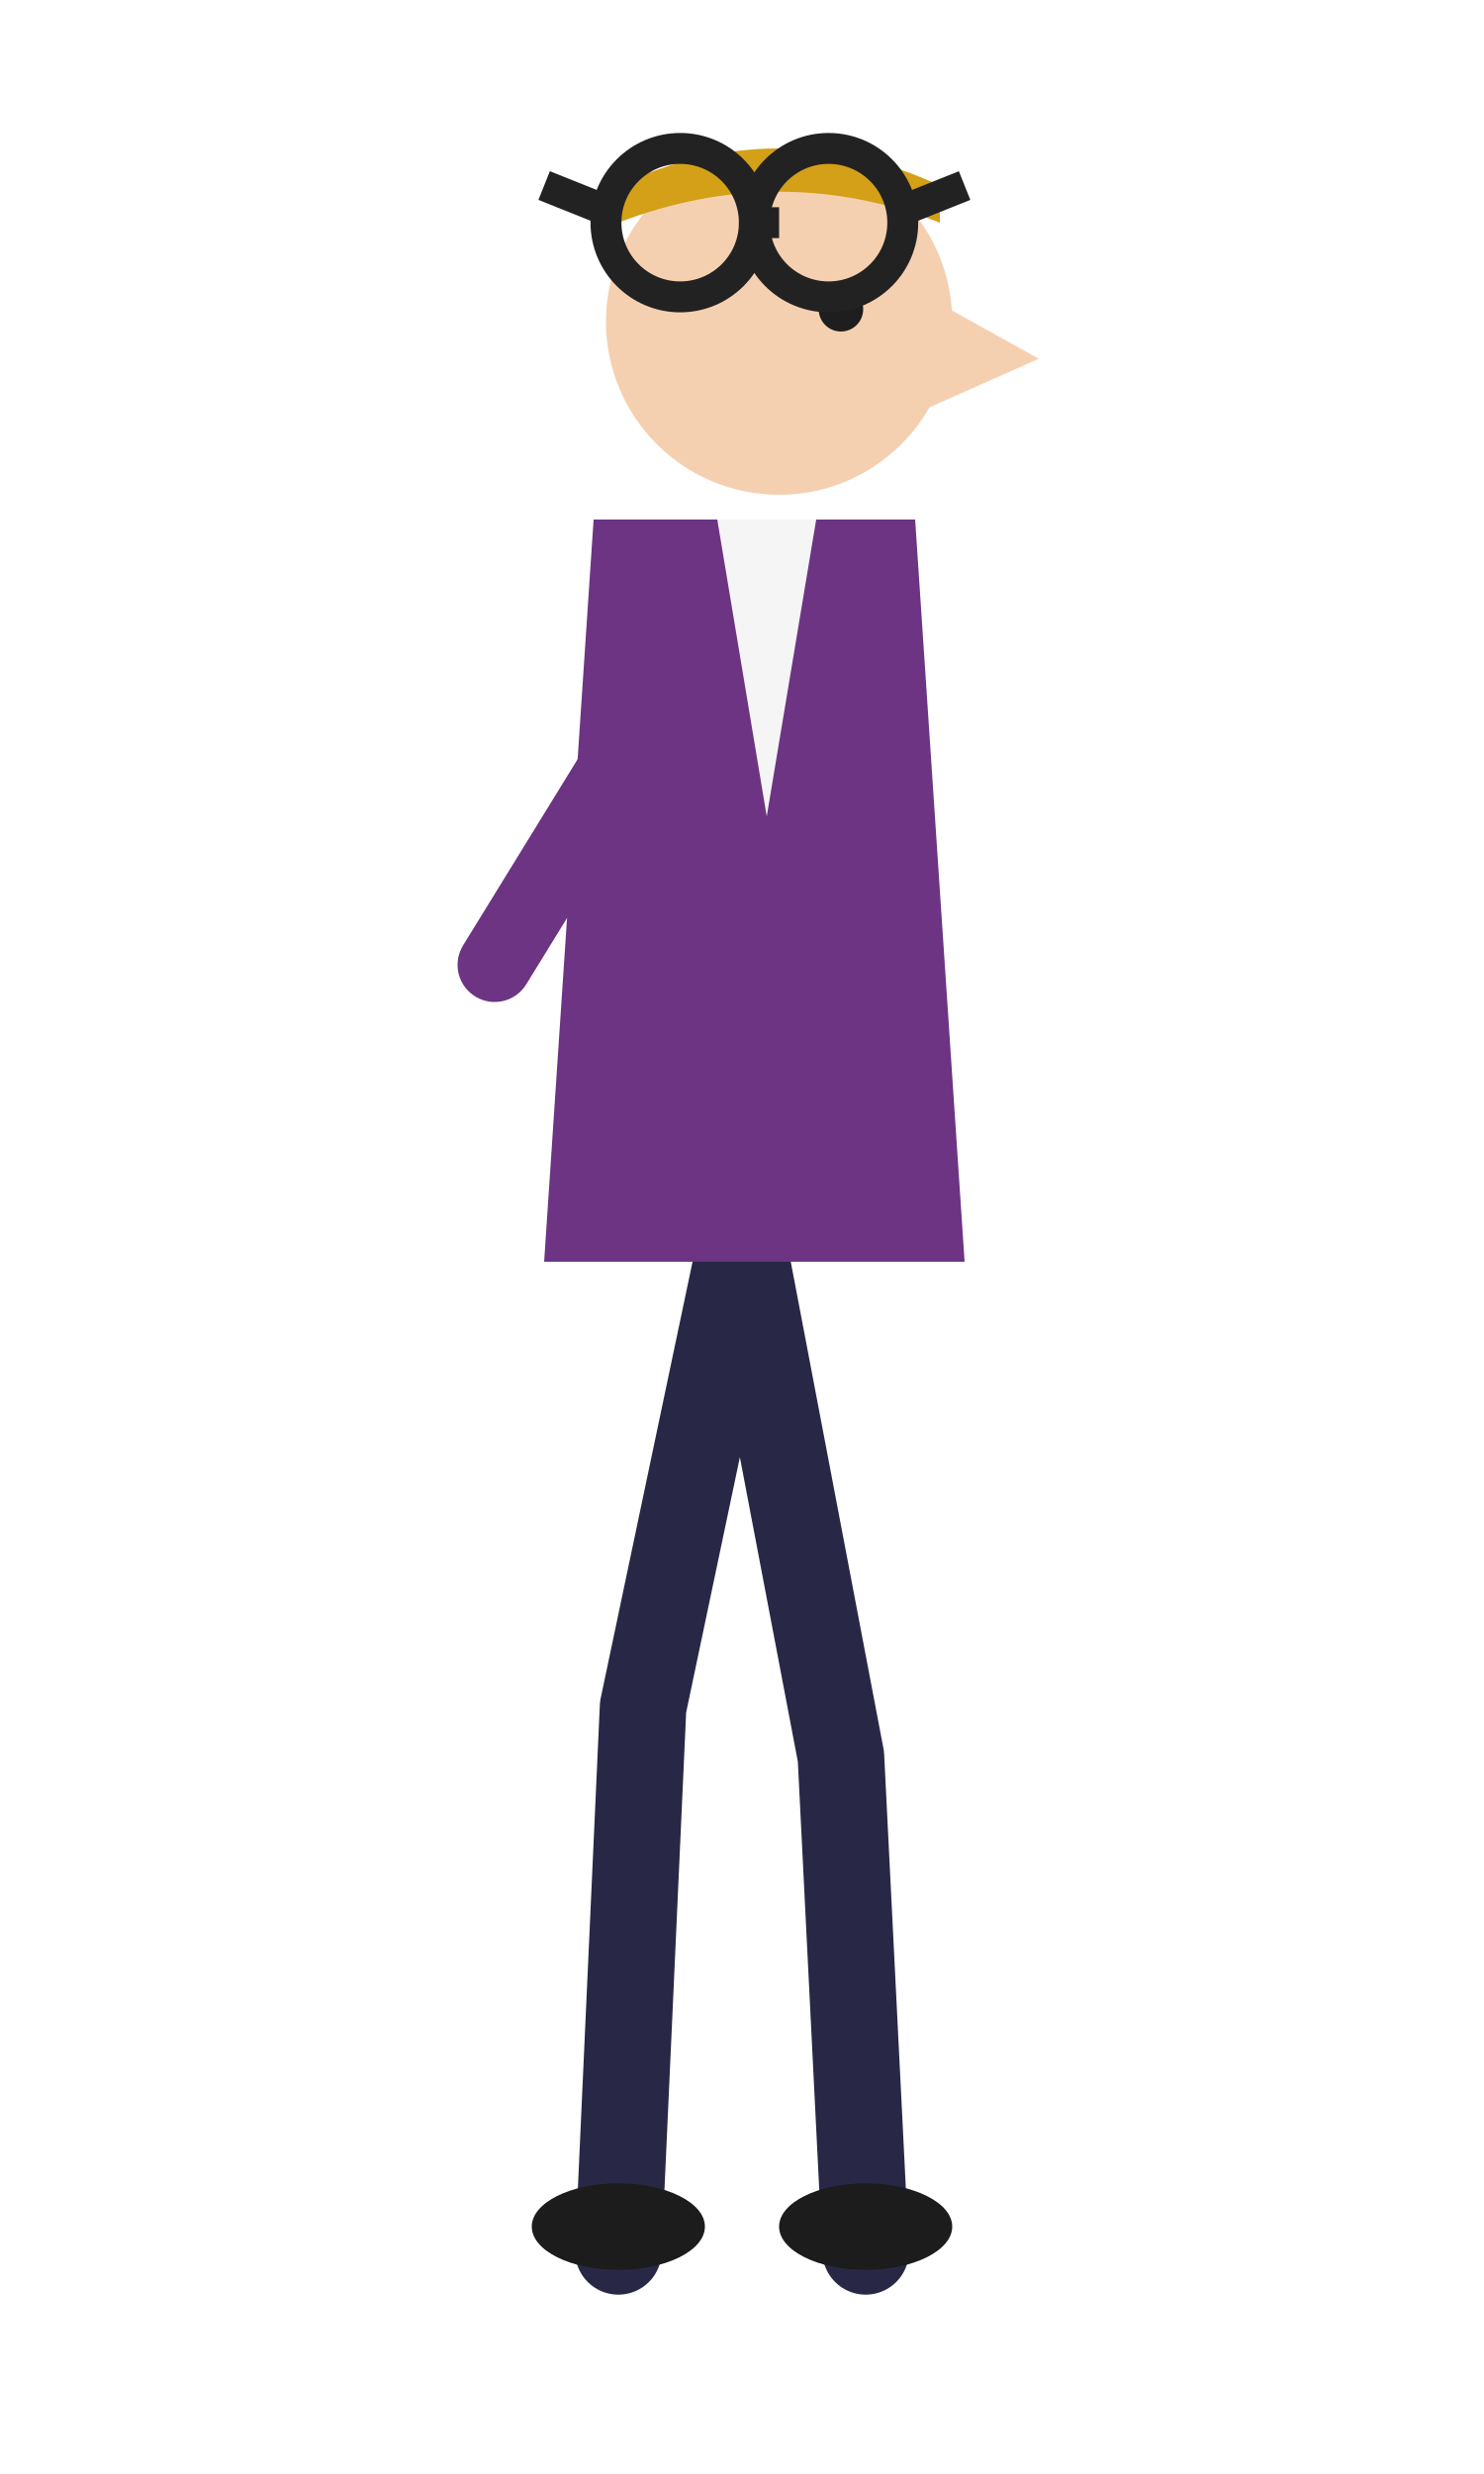
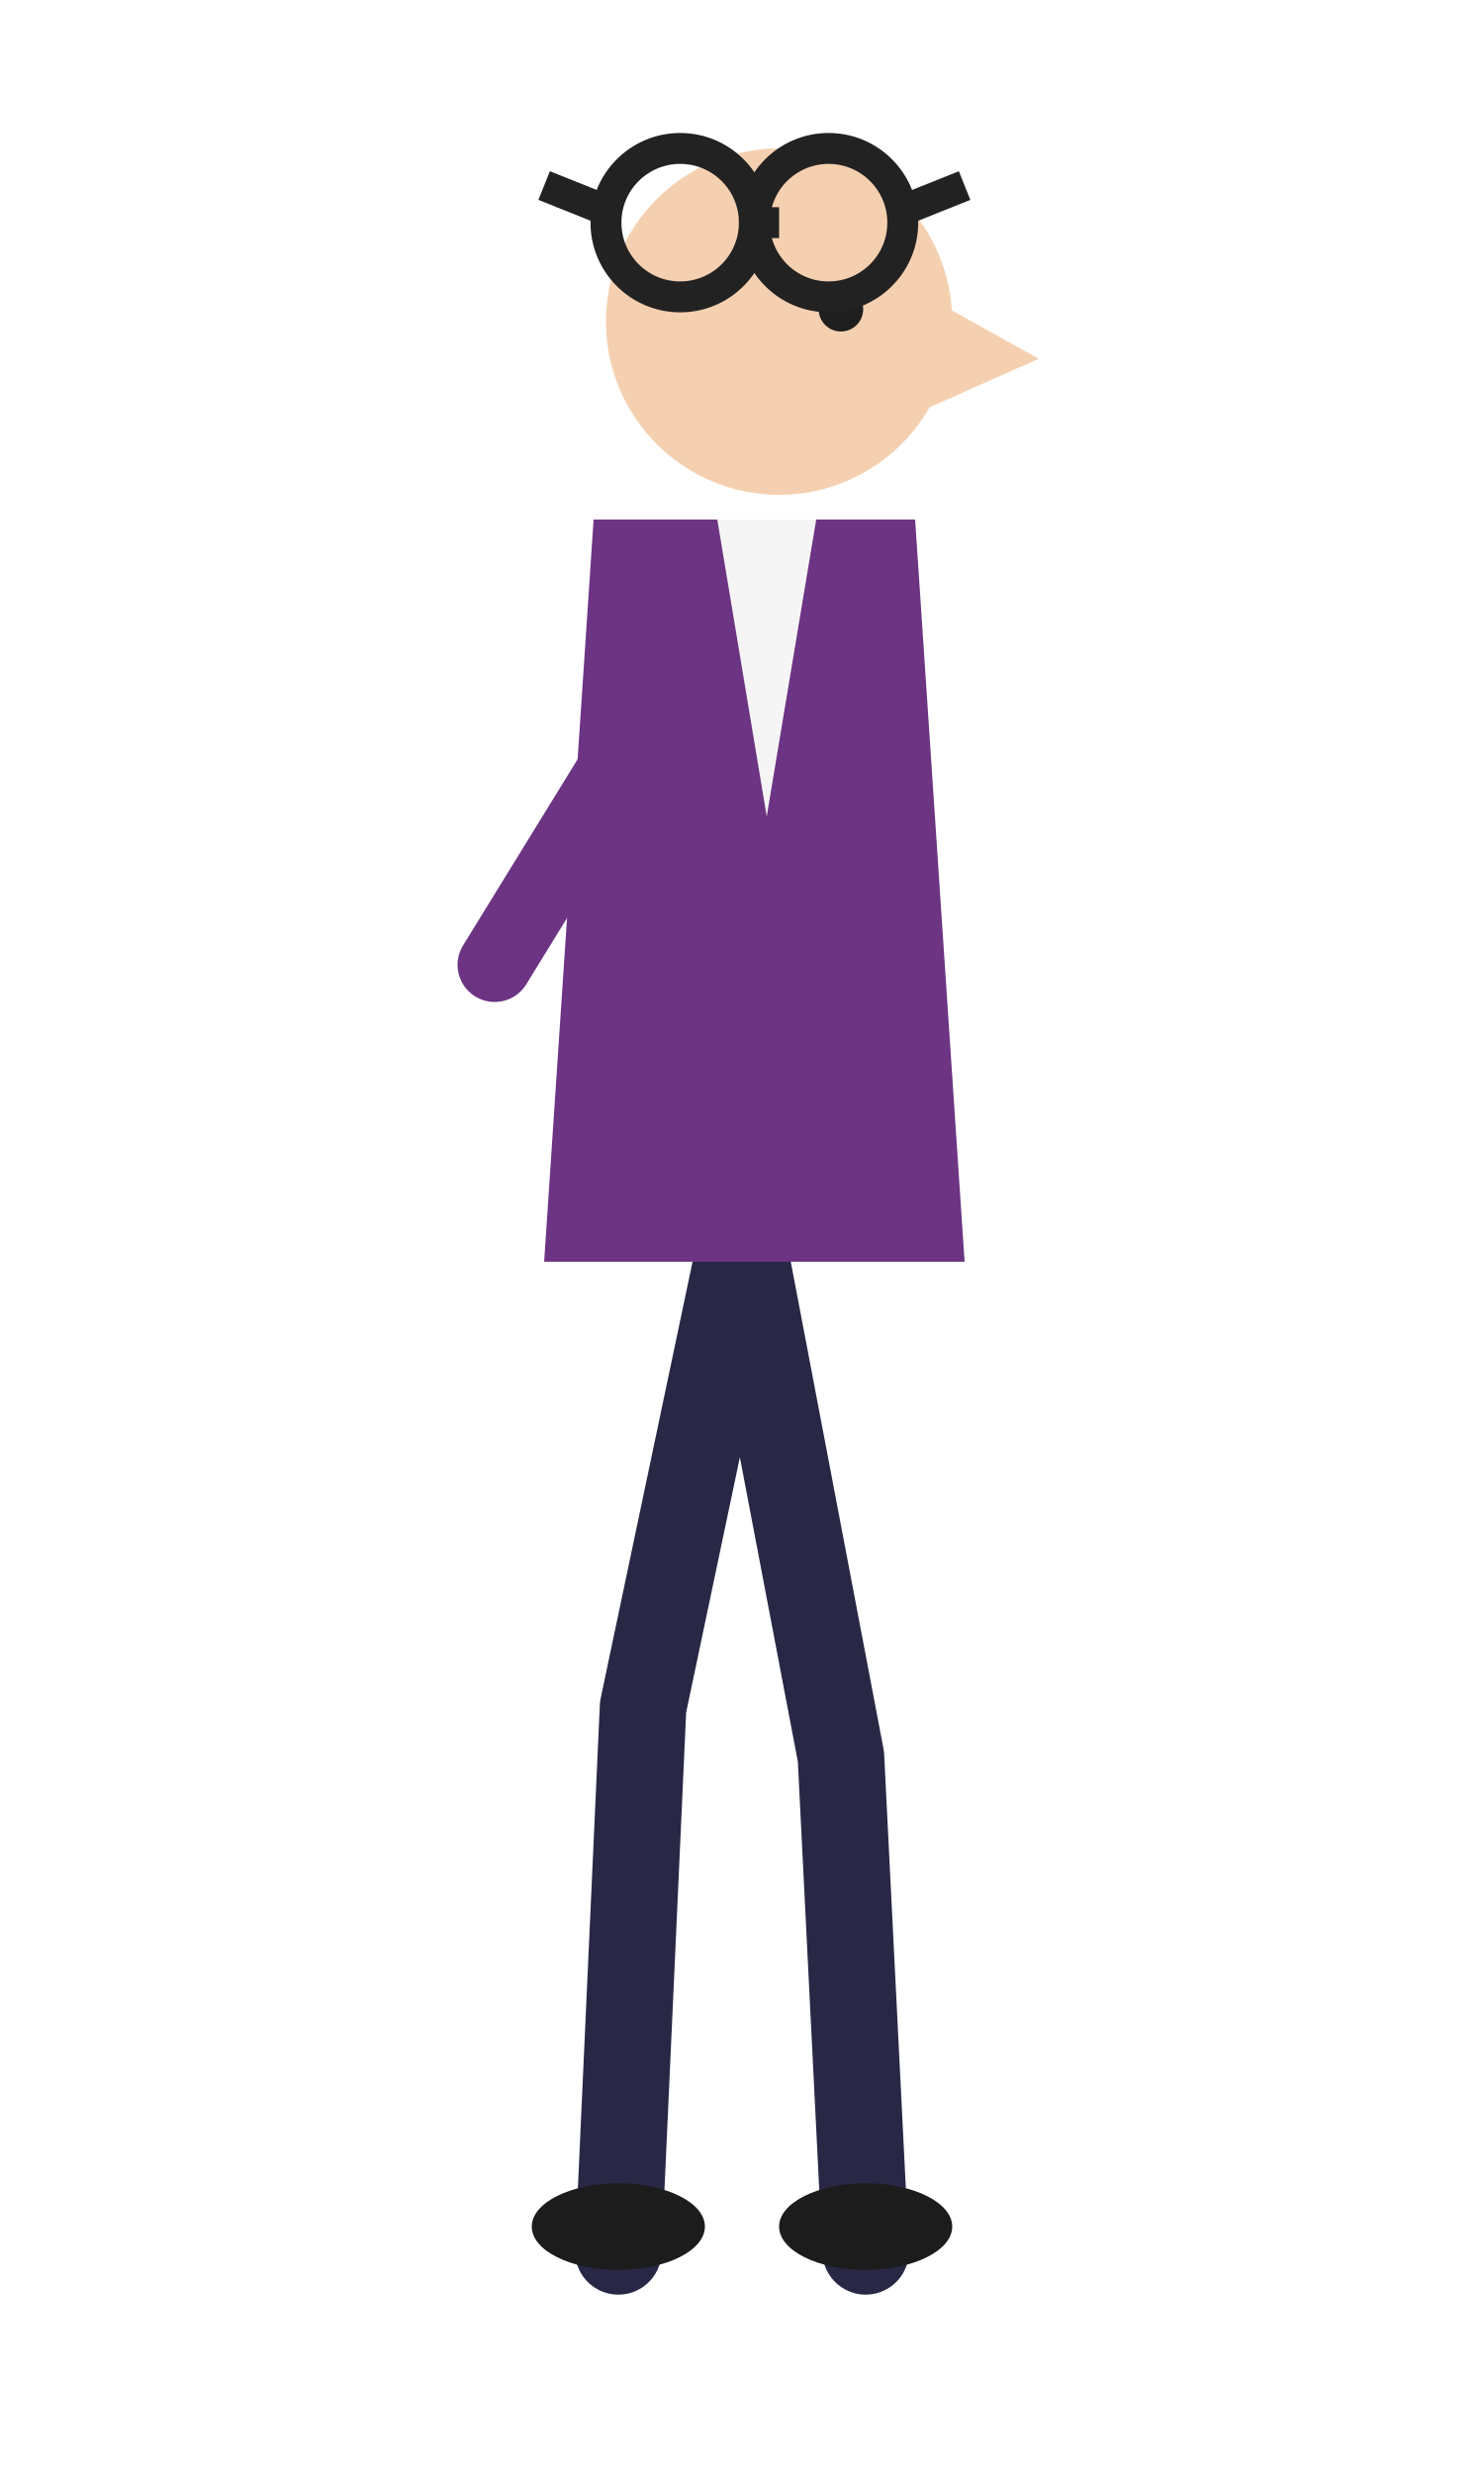
<svg xmlns="http://www.w3.org/2000/svg" viewBox="0 0 120 200" width="120" height="200">
  <g stroke="#282846" stroke-width="7" stroke-linecap="round" fill="none" stroke-linejoin="round">
    <path d="M60 100 L68 142 L70 182 M60 100 L52 138 L50 182" />
  </g>
  <ellipse cx="70" cy="180" rx="7" ry="3.5" fill="#1c1c1c" />
  <ellipse cx="50" cy="180" rx="7" ry="3.5" fill="#1c1c1c" />
  <path d="M48 42 L74 42 L78 102 L44 102 Z" fill="#6c3483" />
  <path d="M58 42 L66 42 L62 66 Z" fill="#f5f5f5" />
  <g stroke="#6c3483" stroke-width="6" stroke-linecap="round" fill="none">
    <path d="M56 52 L40 78" />
  </g>
  <circle cx="63" cy="26" r="14" fill="#f5d0b0" />
  <path d="M75 24 L84 29 L75 33 Z" fill="#f5d0b0" />
-   <path d="M50 15 Q63 9 76 15 L76 18 Q63 13 50 18 Z" fill="#d4a017" />
+   <path d="" fill="#d4a017" />
  <circle cx="68" cy="25" r="1.8" fill="#1e1e1e" />
  <g stroke="#222" stroke-width="2.5" fill="none">
    <circle cx="55" cy="18" r="6" />
    <circle cx="67" cy="18" r="6" />
    <path d="M61 18 L63 18 M49 17 L44 15 M73 17 L78 15" />
  </g>
</svg>
